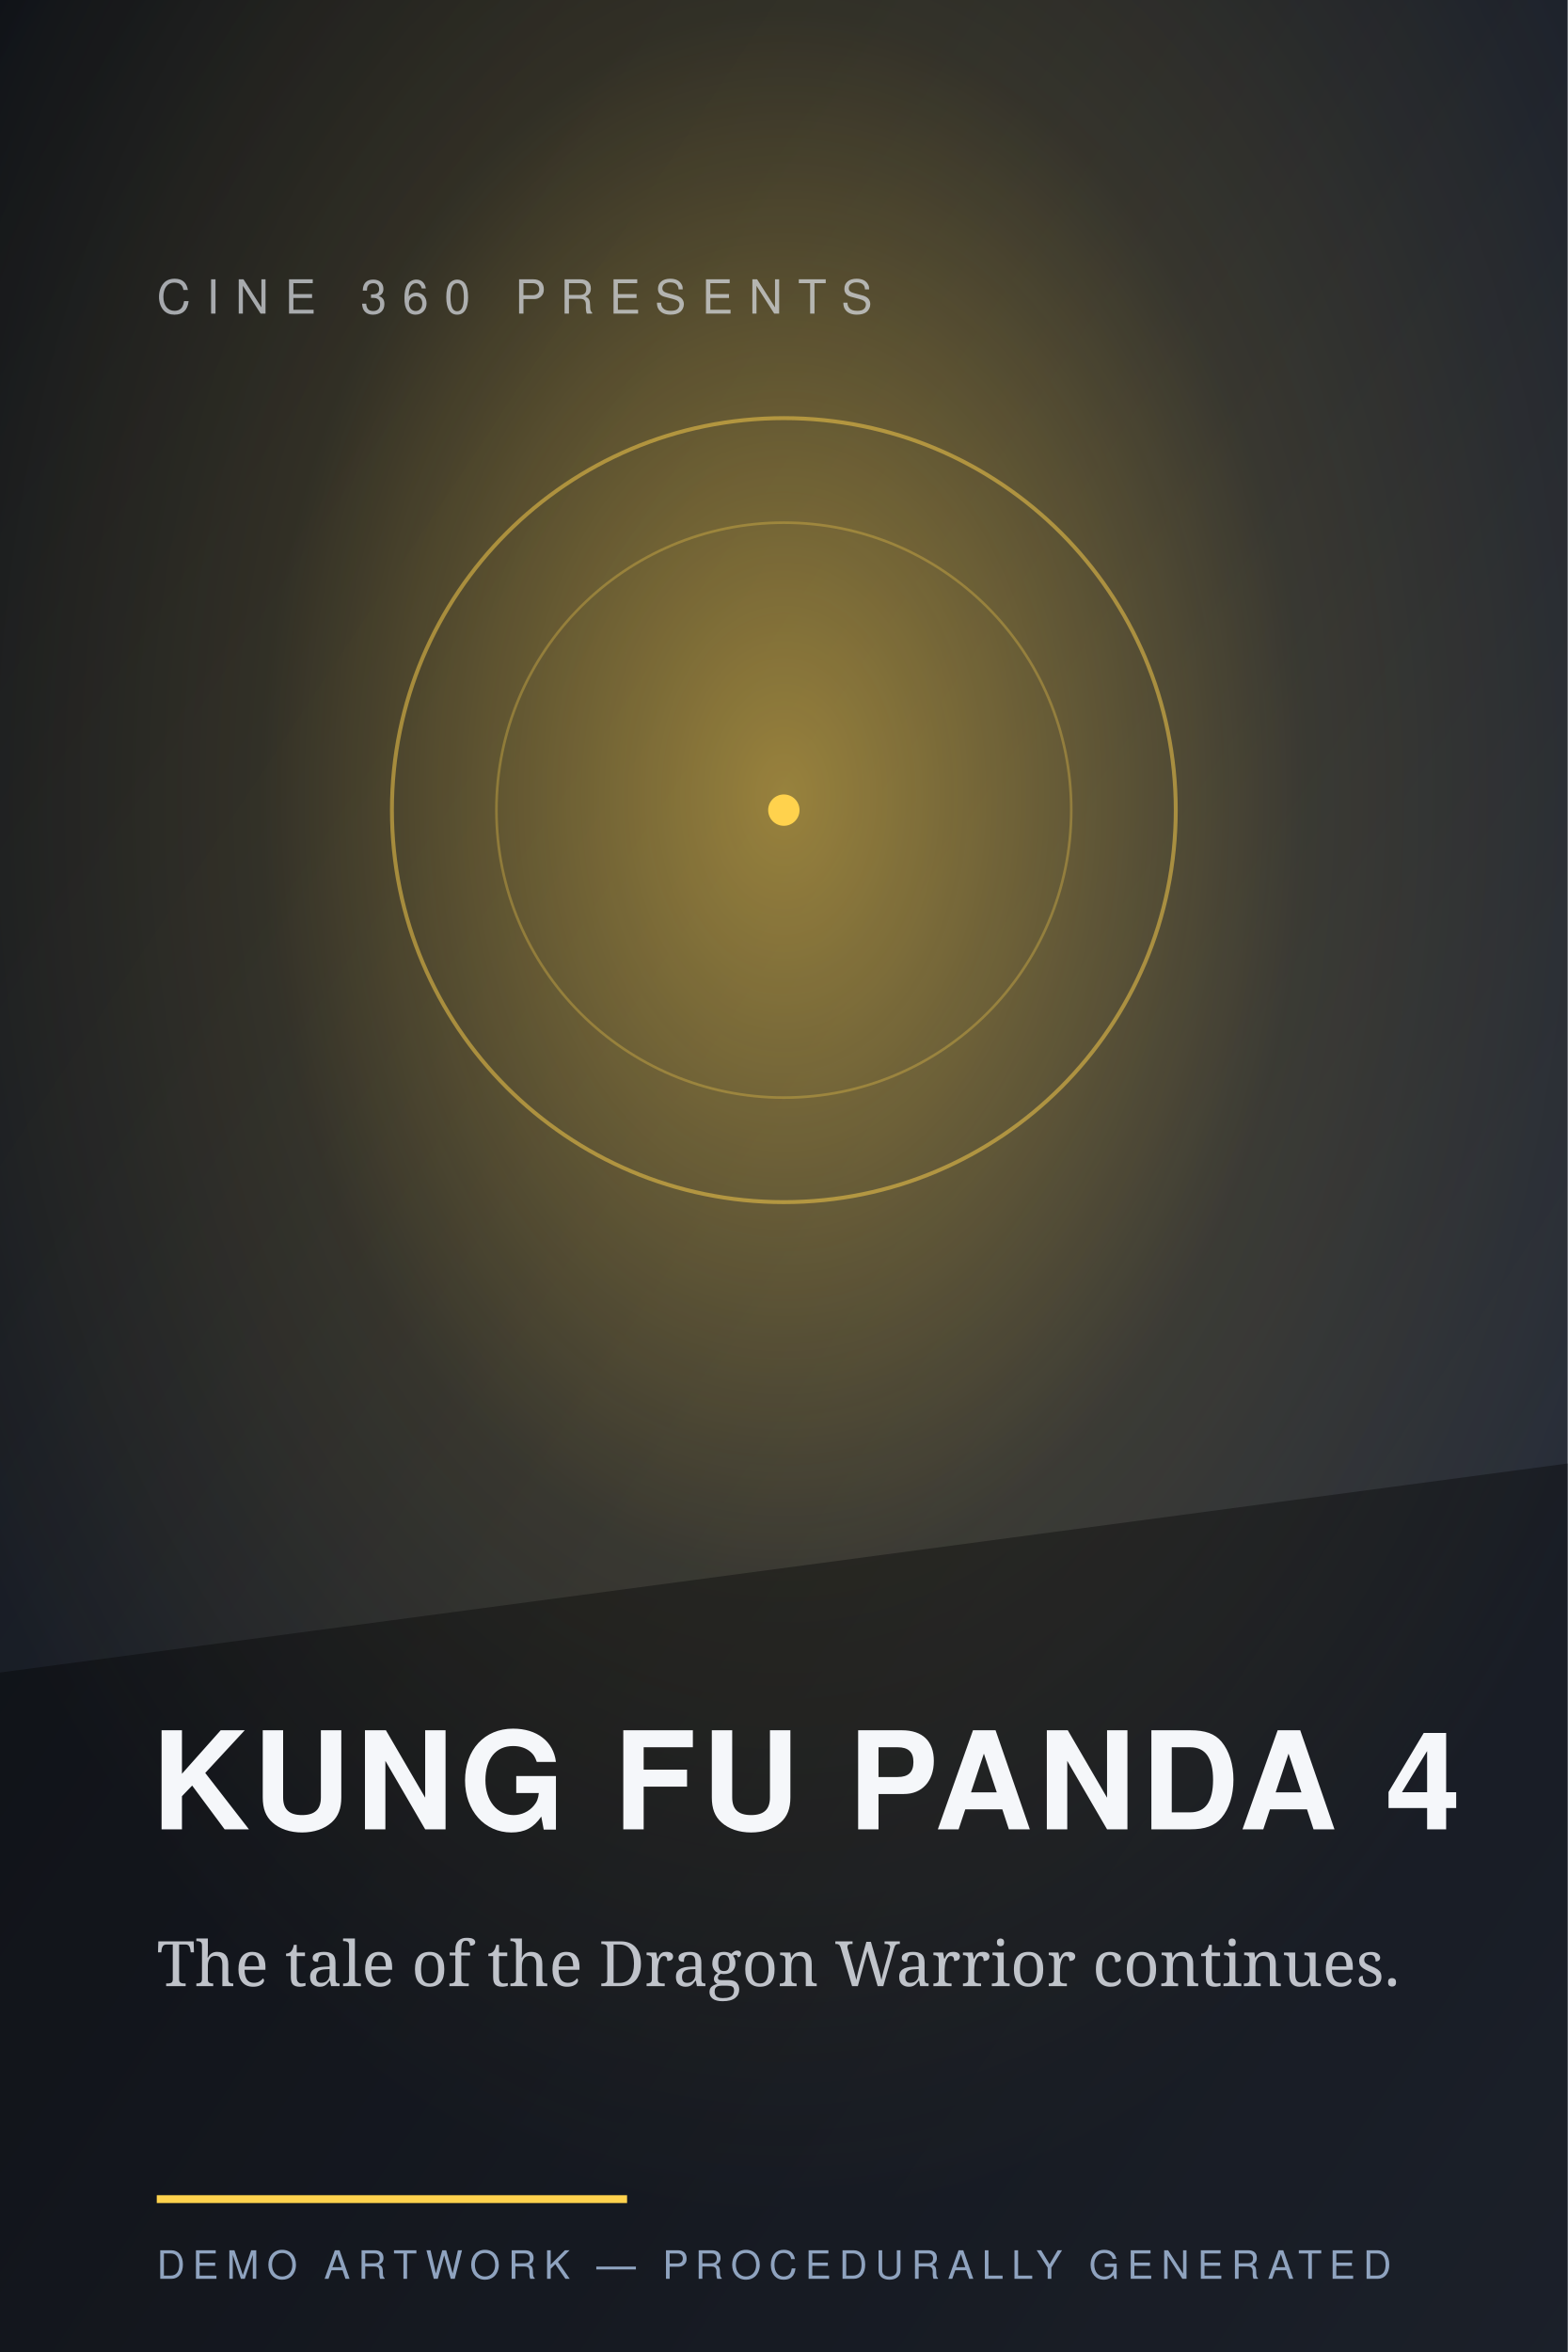
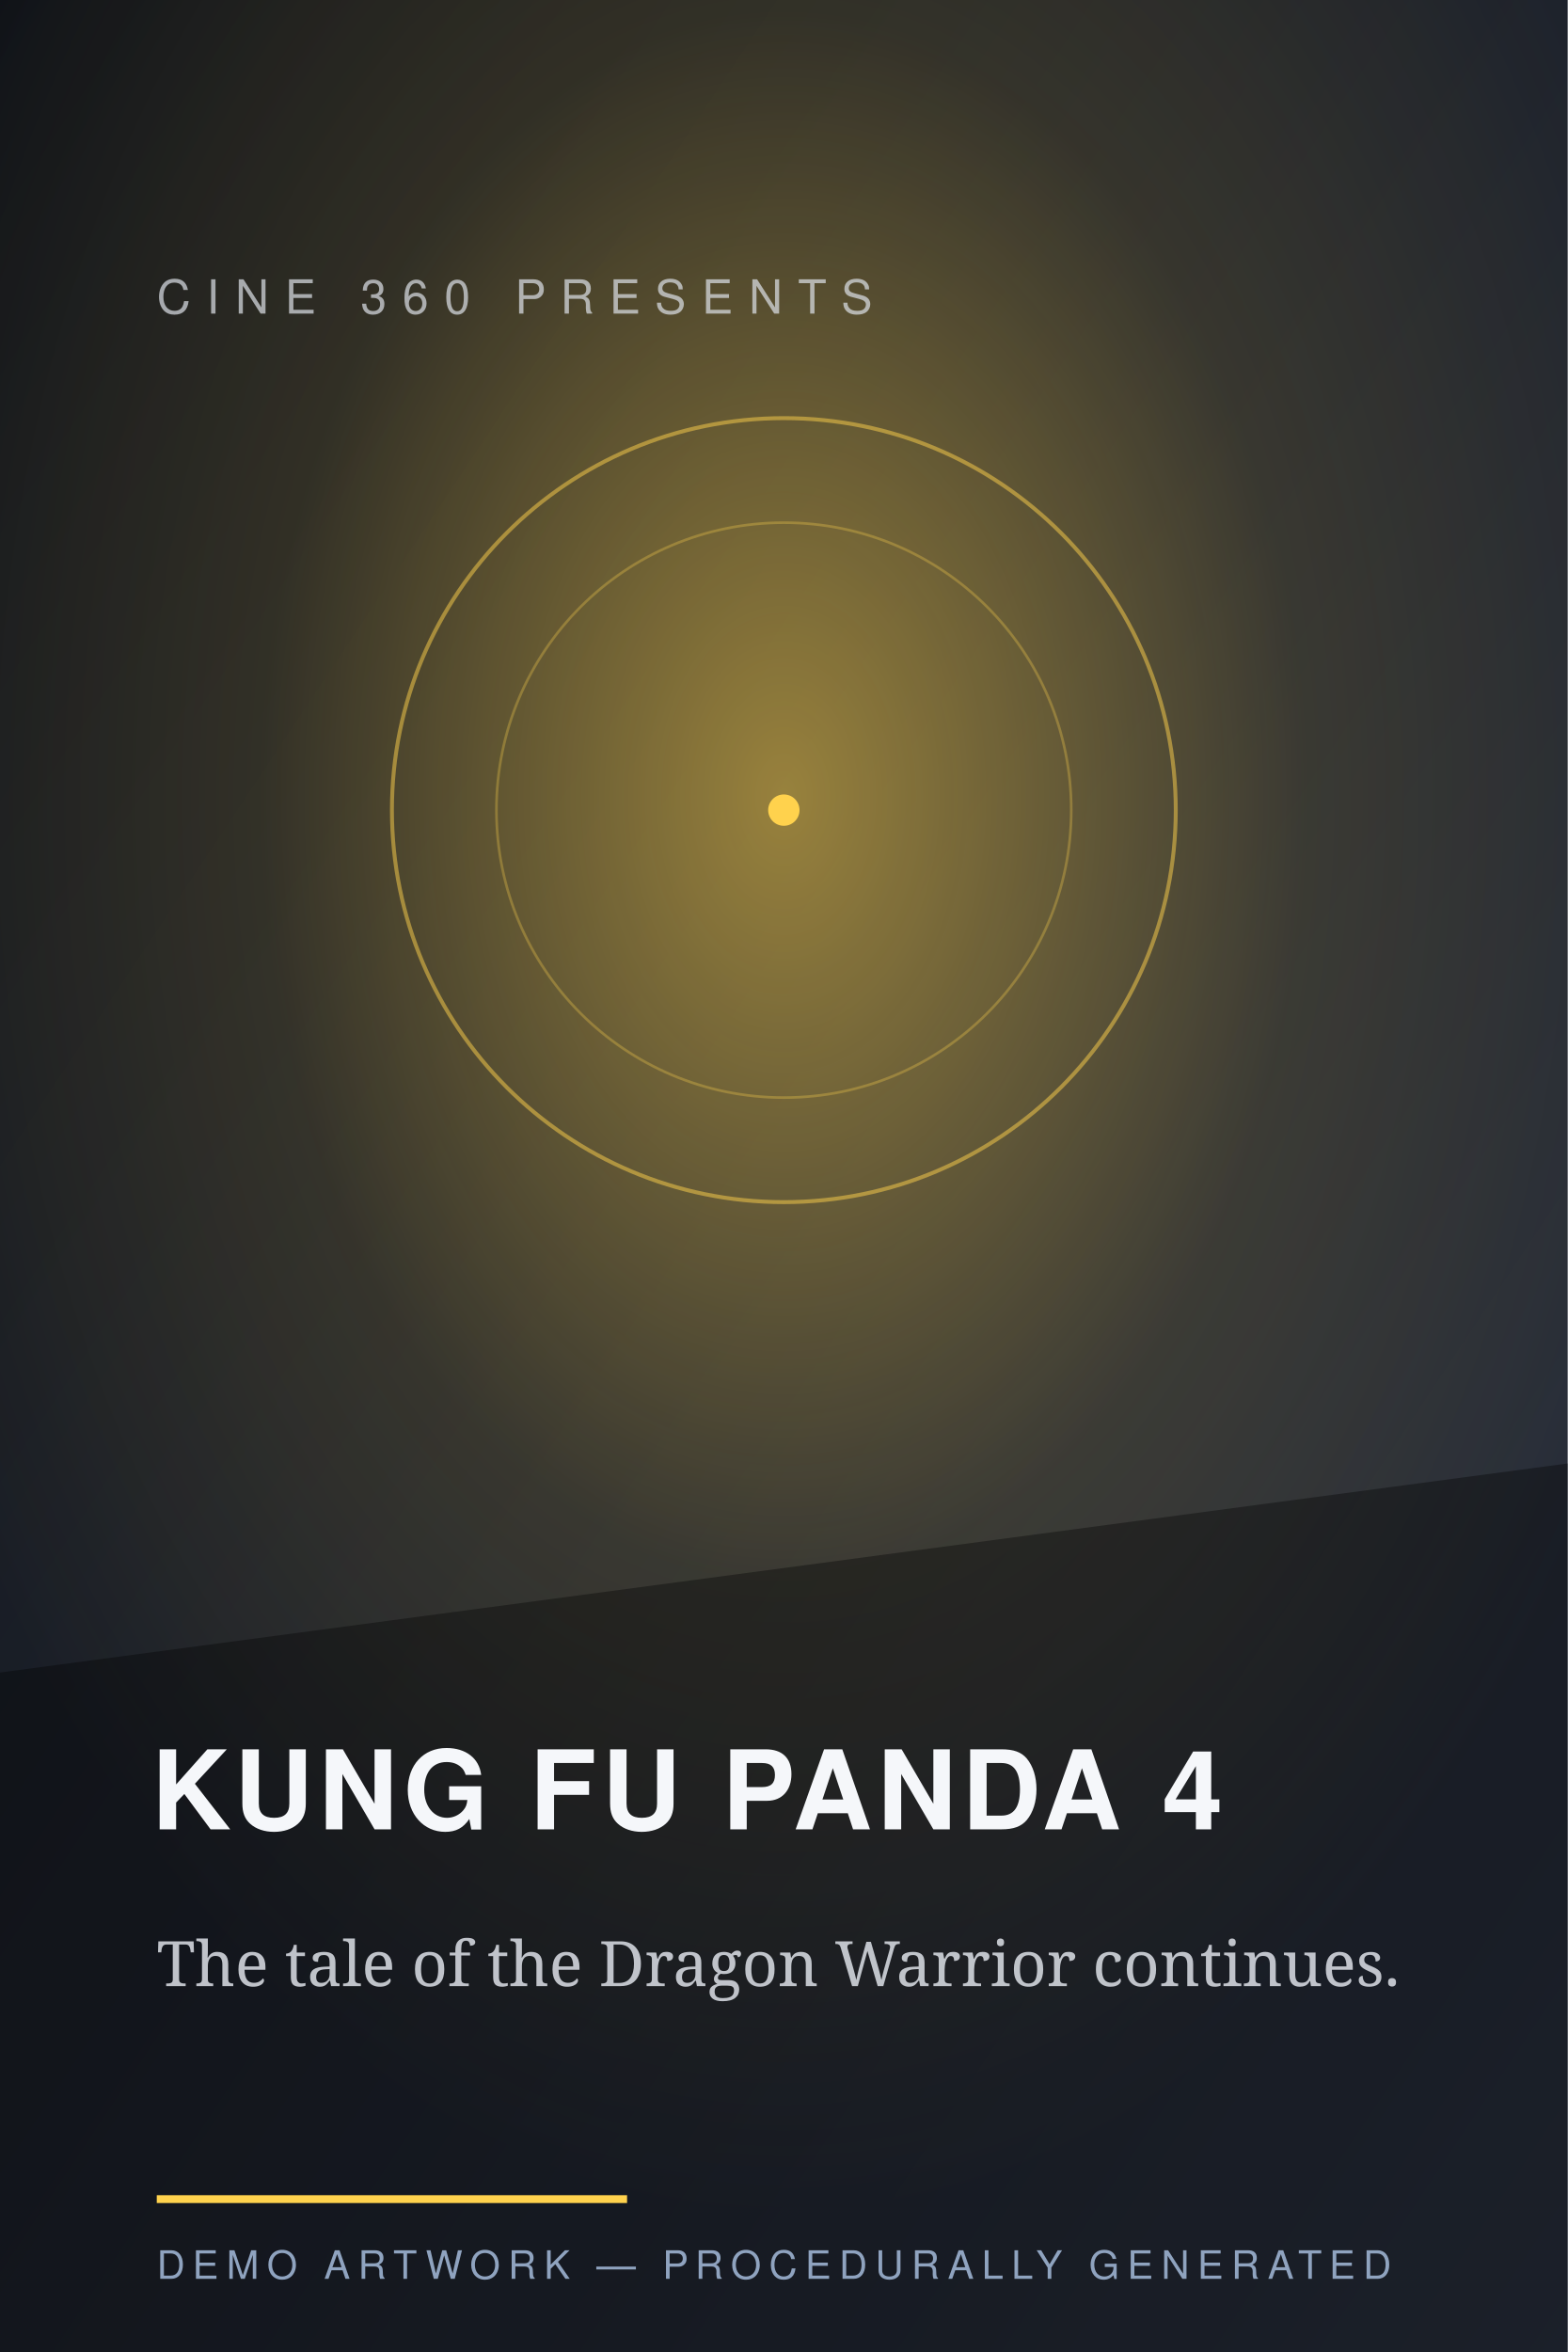
<svg xmlns="http://www.w3.org/2000/svg" width="600" height="900" viewBox="0 0 600 900">
  <defs>
    <linearGradient id="bg" x1="0" y1="0" x2="1" y2="1">
      <stop offset="0%" stop-color="#101318" />
      <stop offset="100%" stop-color="#2A3140" />
    </linearGradient>
    <radialGradient id="glow" cx="50%" cy="34%" r="60%">
      <stop offset="0%" stop-color="#FFD24D" stop-opacity="0.55" />
      <stop offset="55%" stop-color="#FFD24D" stop-opacity="0.12" />
      <stop offset="100%" stop-color="#FFD24D" stop-opacity="0" />
    </radialGradient>
  </defs>
  <rect width="600" height="900" fill="url(#bg)" />
  <rect width="600" height="900" fill="url(#glow)" />
  <circle cx="300" cy="310" r="150" fill="none" stroke="#FFD24D" stroke-opacity="0.5" stroke-width="1.5" />
  <circle cx="300" cy="310" r="110" fill="none" stroke="#FFD24D" stroke-opacity="0.3" stroke-width="1" />
  <circle cx="300" cy="310" r="6" fill="#FFD24D" />
  <path d="M0 640 L600 560 L600 900 L0 900 Z" fill="#000" opacity="0.35" />
  <text x="60" y="120" font-family="Helvetica, Arial, sans-serif" font-size="18" letter-spacing="6" fill="#DDE1E8" opacity="0.7">CINE 360 PRESENTS</text>
-   <text x="58" y="700" font-family="Helvetica, Arial, sans-serif" font-weight="bold" font-size="52" fill="#F5F7FA" letter-spacing="2">KUNG FU PANDA 4</text>
+   <text x="58" y="700" font-family="Helvetica, Arial, sans-serif" font-weight="bold" font-size="42" fill="#F5F7FA" letter-spacing="2">KUNG FU PANDA 4</text>
  <text x="60" y="760" font-family="Georgia, serif" font-size="24" fill="#DDE1E8" opacity="0.85">The tale of the Dragon Warrior continues.</text>
  <rect x="60" y="840" width="180" height="3" fill="#FFD24D" />
  <text x="60" y="872" font-family="Helvetica, Arial, sans-serif" font-size="15" letter-spacing="3" fill="#8FA3BF">DEMO ARTWORK — PROCEDURALLY GENERATED</text>
</svg>
